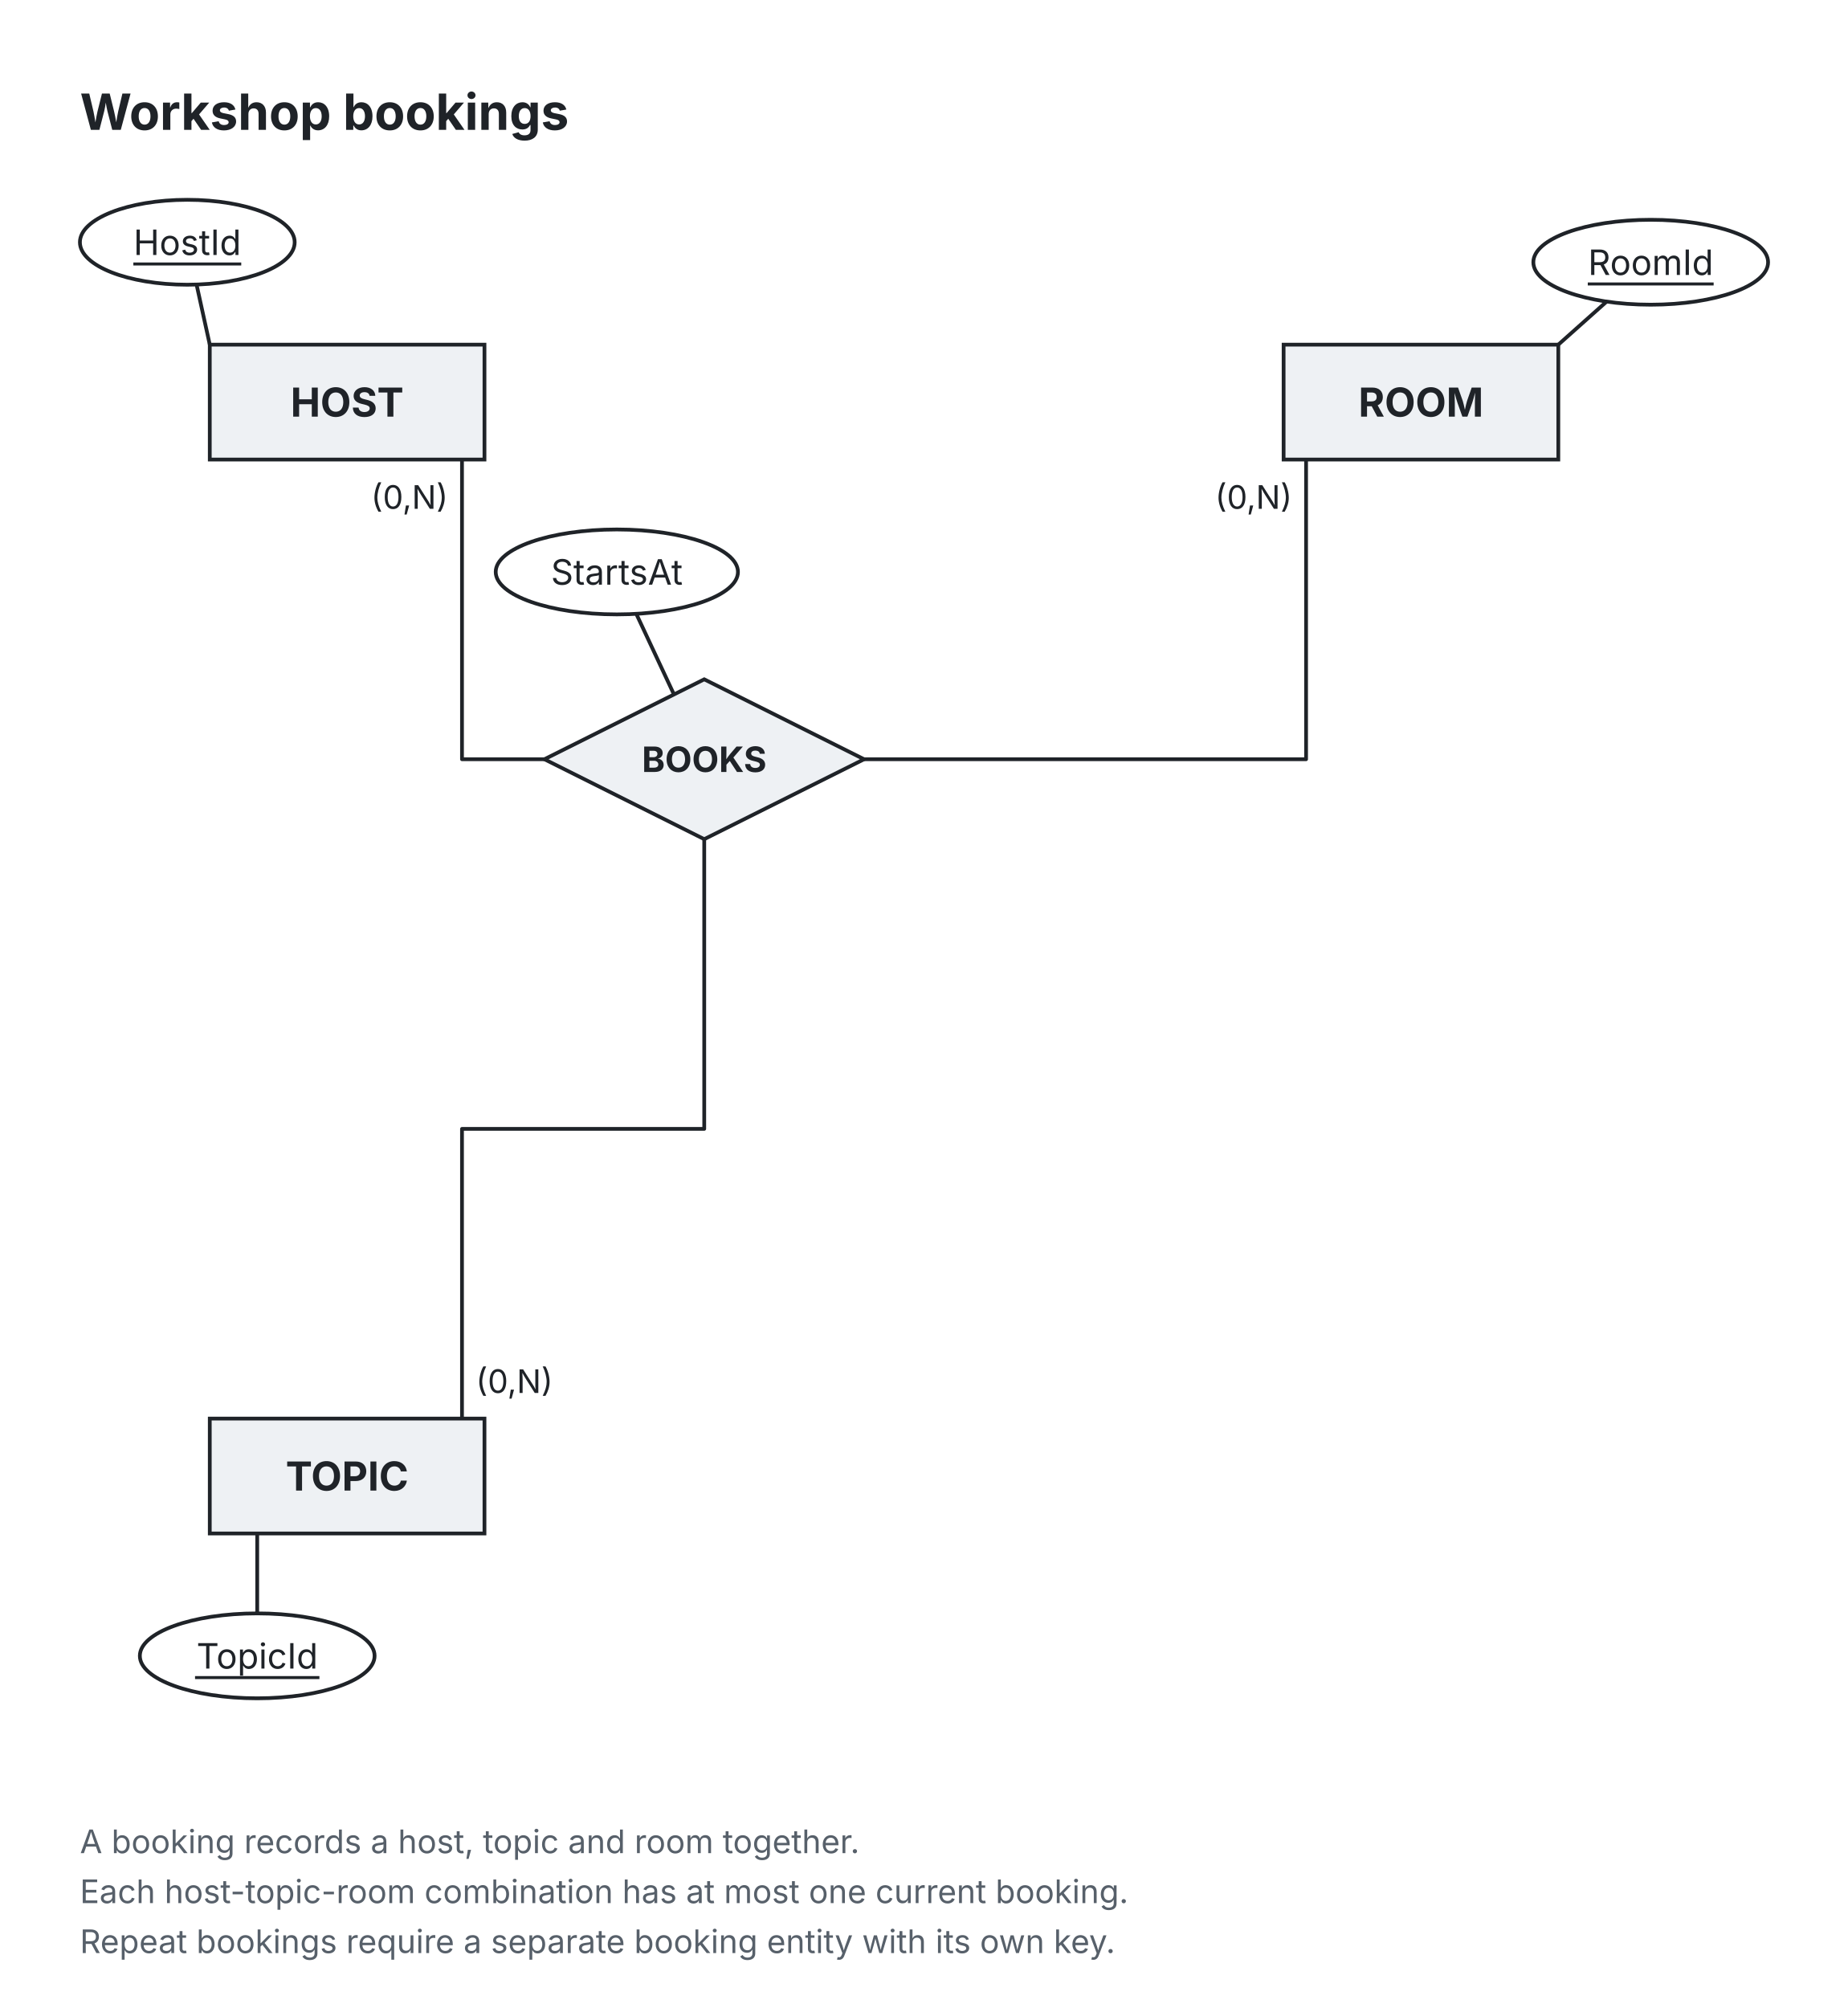
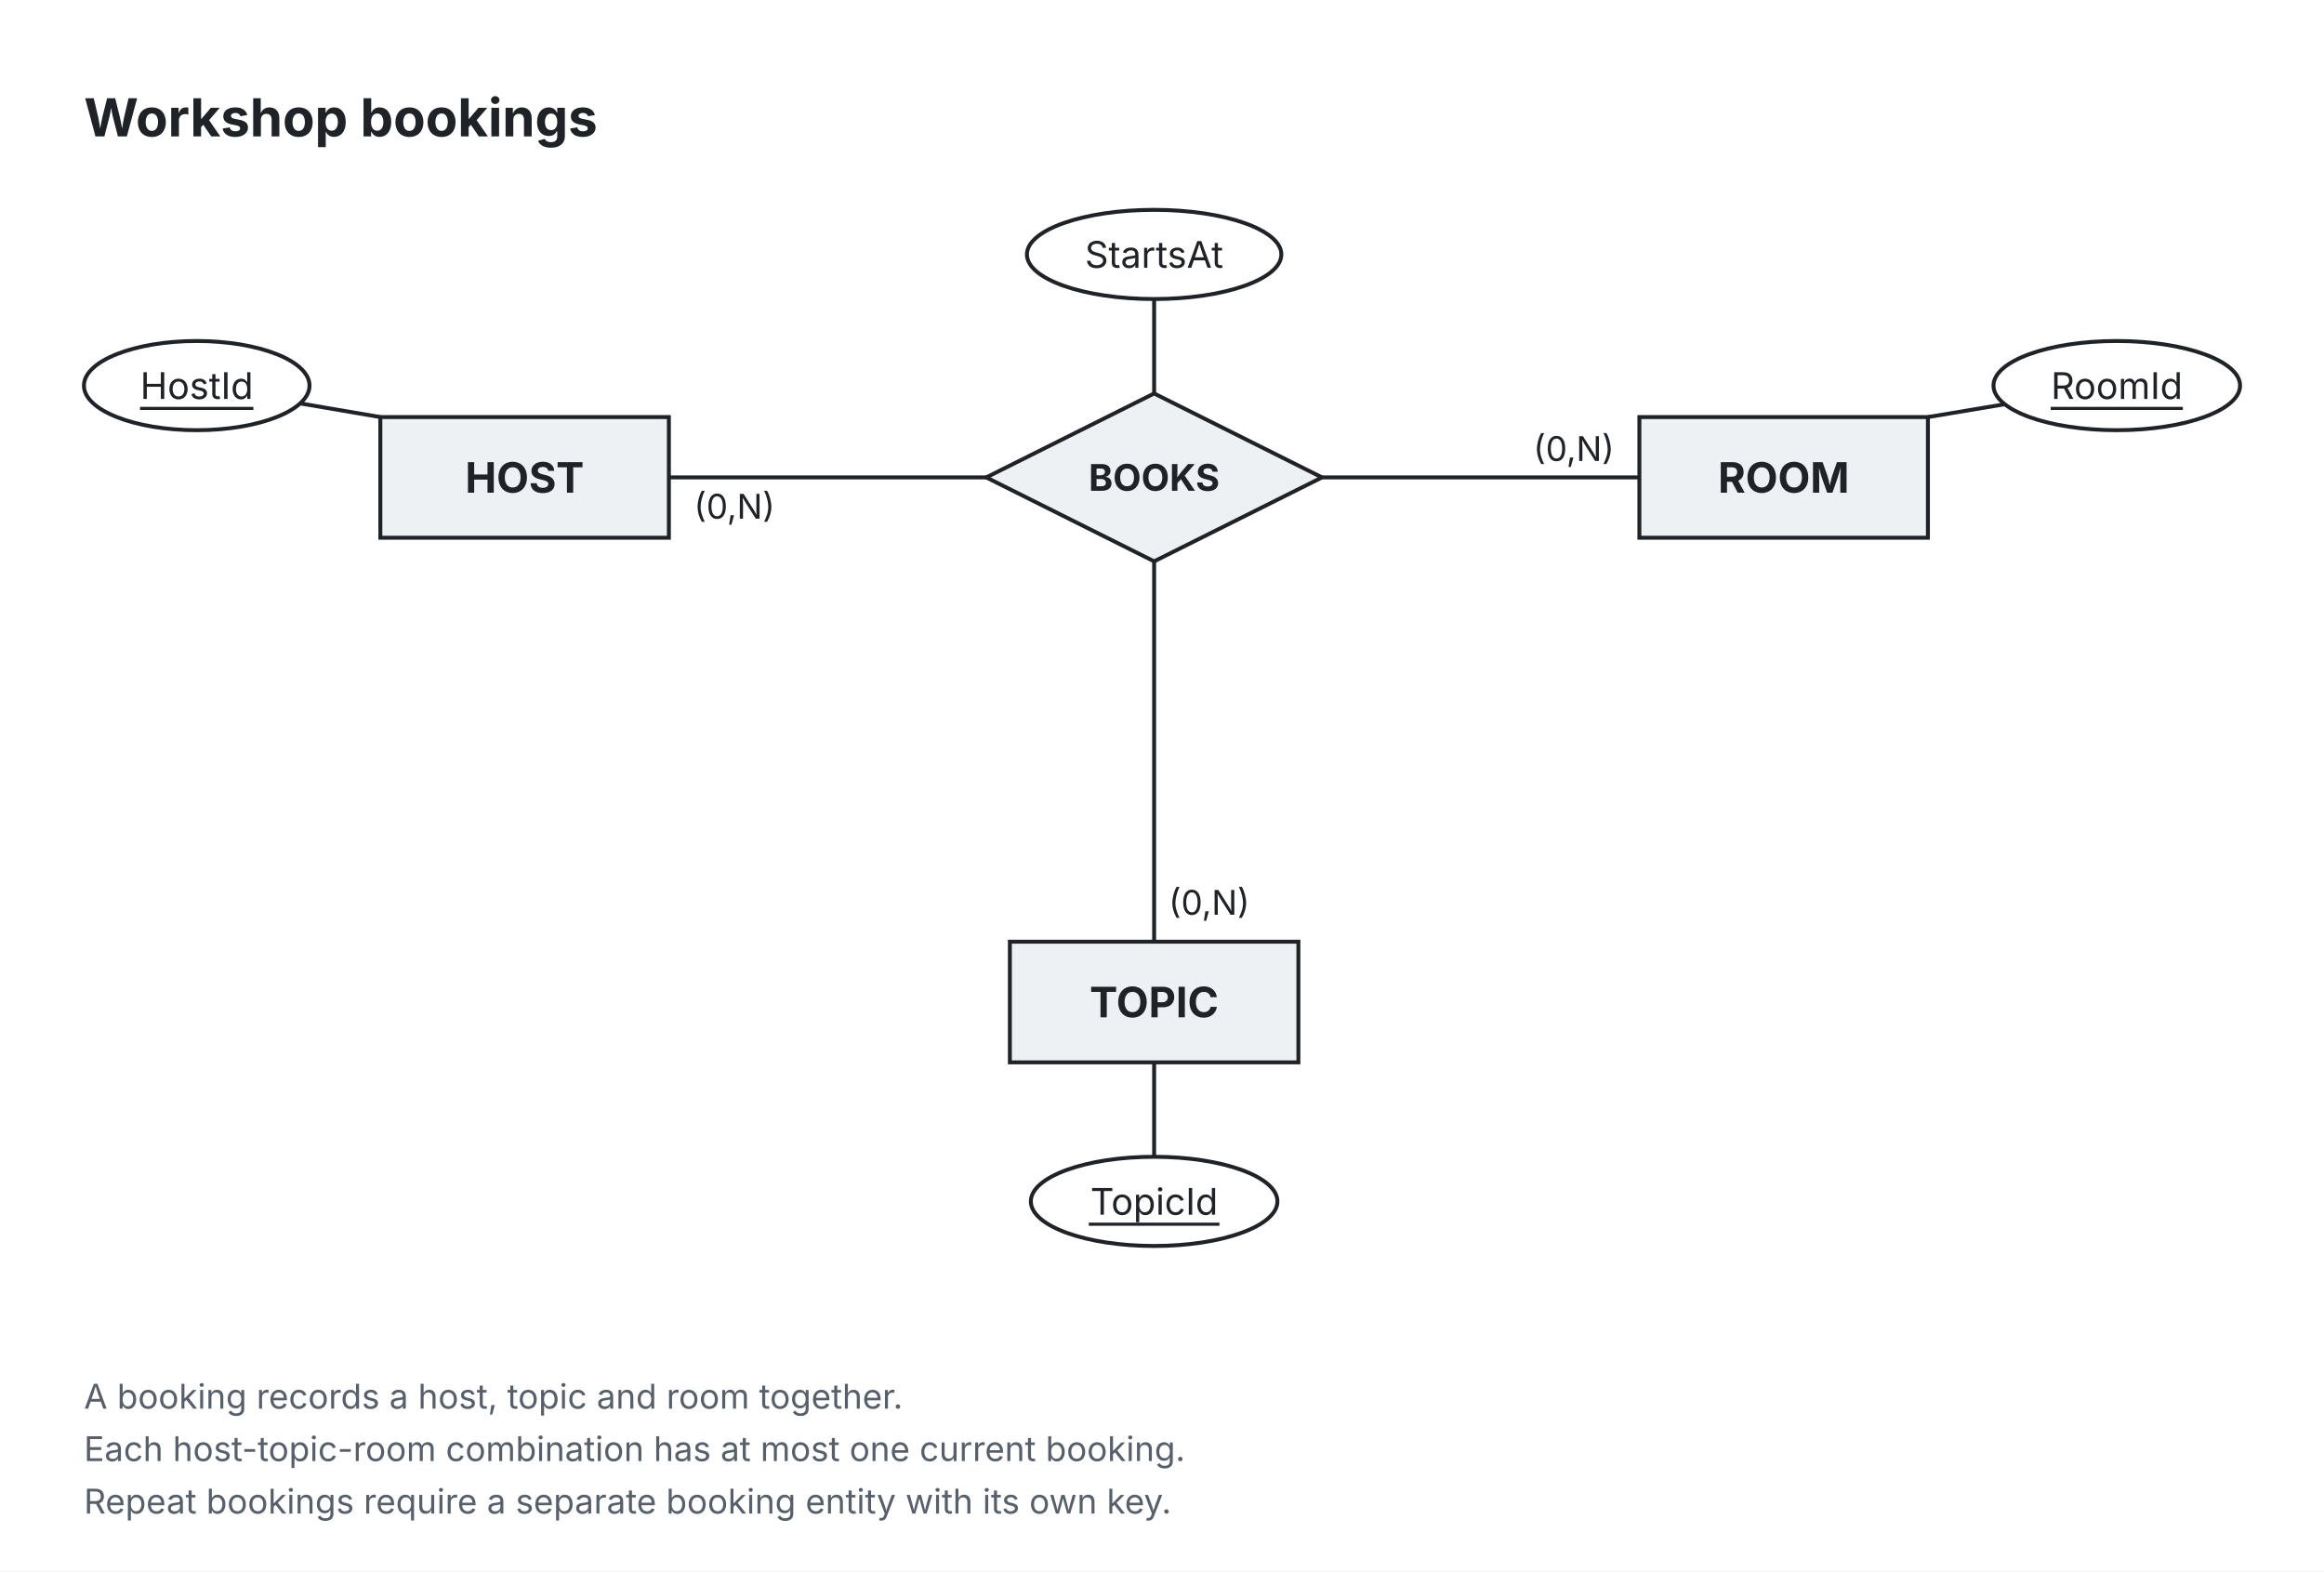
- <svg xmlns="http://www.w3.org/2000/svg" width="740" height="804" viewBox="0 0 740 804" font-family="Inter, Helvetica, Arial, sans-serif">
+ <svg xmlns="http://www.w3.org/2000/svg" width="886" height="599" viewBox="0 0 886 599" font-family="Inter, Helvetica, Arial, sans-serif">
  <rect width="100%" height="100%" fill="#ffffff" />
  <g fill="none" stroke="#1f2328" stroke-width="1.5" stroke-linejoin="round">
    <g data-id="edge:BOOKS#0" class="er-edge">
-       <polyline points="218,304 185,304 185,184" />
+       <polyline points="376,182 255,182" />
    </g>
    <g data-id="edge:BOOKS#1" class="er-edge">
-       <polyline points="282,336 282,452 185,452 185,568" />
+       <polyline points="440,214 440,359" />
    </g>
    <g data-id="edge:BOOKS#2" class="er-edge">
-       <polyline points="346,304 523,304 523,184" />
+       <polyline points="504,182 625,182" />
    </g>
    <g data-id="edge:A:HOST.HostId" class="er-edge">
-       <polyline points="84,138 78.7,113.9" />
+       <polyline points="145,159 114.5,153.8" />
    </g>
    <g data-id="edge:A:TOPIC.TopicId" class="er-edge">
-       <polyline points="103,614 103,646" />
+       <polyline points="440,405 440,441" />
    </g>
    <g data-id="edge:A:ROOM.RoomId" class="er-edge">
-       <polyline points="624,138 643.3,120.8" />
+       <polyline points="735,159 764.3,154.1" />
    </g>
    <g data-id="edge:A:BOOKS.StartsAt" class="er-edge">
-       <polyline points="269.9,278.1 254.8,245.8" />
+       <polyline points="440,150 440,114" />
    </g>
  </g>
  <g data-id="E:HOST" class="er-entity">
-     <rect x="84" y="138" width="110" height="46" fill="#eef1f4" stroke="#1f2328" stroke-width="1.5" />
-     <text x="139" y="161" font-size="16" font-weight="700" text-anchor="middle" dominant-baseline="central" fill="#1f2328">HOST</text>
+     <rect x="145" y="159" width="110" height="46" fill="#eef1f4" stroke="#1f2328" stroke-width="1.5" />
+     <text x="200" y="182" font-size="16" font-weight="700" text-anchor="middle" dominant-baseline="central" fill="#1f2328">HOST</text>
  </g>
  <g data-id="E:TOPIC" class="er-entity">
-     <rect x="84" y="568" width="110" height="46" fill="#eef1f4" stroke="#1f2328" stroke-width="1.5" />
-     <text x="139" y="591" font-size="16" font-weight="700" text-anchor="middle" dominant-baseline="central" fill="#1f2328">TOPIC</text>
+     <rect x="385" y="359" width="110" height="46" fill="#eef1f4" stroke="#1f2328" stroke-width="1.5" />
+     <text x="440" y="382" font-size="16" font-weight="700" text-anchor="middle" dominant-baseline="central" fill="#1f2328">TOPIC</text>
  </g>
  <g data-id="E:ROOM" class="er-entity">
-     <rect x="514" y="138" width="110" height="46" fill="#eef1f4" stroke="#1f2328" stroke-width="1.5" />
-     <text x="569" y="161" font-size="16" font-weight="700" text-anchor="middle" dominant-baseline="central" fill="#1f2328">ROOM</text>
+     <rect x="625" y="159" width="110" height="46" fill="#eef1f4" stroke="#1f2328" stroke-width="1.5" />
+     <text x="680" y="182" font-size="16" font-weight="700" text-anchor="middle" dominant-baseline="central" fill="#1f2328">ROOM</text>
  </g>
  <g data-id="R:BOOKS" class="er-relationship">
-     <polygon points="282,272 346,304 282,336 218,304" fill="#eef1f4" stroke="#1f2328" stroke-width="1.5" />
-     <text x="282" y="304" font-size="14" font-weight="700" text-anchor="middle" dominant-baseline="central" fill="#1f2328">BOOKS</text>
+     <polygon points="440,150 504,182 440,214 376,182" fill="#eef1f4" stroke="#1f2328" stroke-width="1.5" />
+     <text x="440" y="182" font-size="14" font-weight="700" text-anchor="middle" dominant-baseline="central" fill="#1f2328">BOOKS</text>
  </g>
  <g data-id="A:HOST.HostId" class="er-attribute">
-     <ellipse cx="75" cy="97" rx="43" ry="17" fill="#ffffff" stroke="#1f2328" stroke-width="1.5" />
-     <text x="75" y="97" font-size="14" font-weight="400" text-anchor="middle" dominant-baseline="central" fill="#1f2328">HostId</text>
-     <line x1="53.4" y1="105.7" x2="96.6" y2="105.7" stroke="#1f2328" stroke-width="1.2" />
+     <ellipse cx="75" cy="147" rx="43" ry="17" fill="#ffffff" stroke="#1f2328" stroke-width="1.5" />
+     <text x="75" y="147" font-size="14" font-weight="400" text-anchor="middle" dominant-baseline="central" fill="#1f2328">HostId</text>
+     <line x1="53.4" y1="155.7" x2="96.6" y2="155.7" stroke="#1f2328" stroke-width="1.2" />
  </g>
  <g data-id="A:TOPIC.TopicId" class="er-attribute">
-     <ellipse cx="103" cy="663" rx="47" ry="17" fill="#ffffff" stroke="#1f2328" stroke-width="1.5" />
-     <text x="103" y="663" font-size="14" font-weight="400" text-anchor="middle" dominant-baseline="central" fill="#1f2328">TopicId</text>
-     <line x1="78.1" y1="671.7" x2="127.9" y2="671.7" stroke="#1f2328" stroke-width="1.2" />
+     <ellipse cx="440" cy="458" rx="47" ry="17" fill="#ffffff" stroke="#1f2328" stroke-width="1.5" />
+     <text x="440" y="458" font-size="14" font-weight="400" text-anchor="middle" dominant-baseline="central" fill="#1f2328">TopicId</text>
+     <line x1="415.1" y1="466.7" x2="464.9" y2="466.7" stroke="#1f2328" stroke-width="1.2" />
  </g>
  <g data-id="A:ROOM.RoomId" class="er-attribute">
-     <ellipse cx="661" cy="105" rx="47" ry="17" fill="#ffffff" stroke="#1f2328" stroke-width="1.5" />
-     <text x="661" y="105" font-size="14" font-weight="400" text-anchor="middle" dominant-baseline="central" fill="#1f2328">RoomId</text>
-     <line x1="635.8" y1="113.7" x2="686.2" y2="113.7" stroke="#1f2328" stroke-width="1.2" />
+     <ellipse cx="807" cy="147" rx="47" ry="17" fill="#ffffff" stroke="#1f2328" stroke-width="1.5" />
+     <text x="807" y="147" font-size="14" font-weight="400" text-anchor="middle" dominant-baseline="central" fill="#1f2328">RoomId</text>
+     <line x1="781.8" y1="155.7" x2="832.2" y2="155.7" stroke="#1f2328" stroke-width="1.2" />
  </g>
  <g data-id="A:BOOKS.StartsAt" class="er-attribute">
-     <ellipse cx="247" cy="229" rx="48.5" ry="17" fill="#ffffff" stroke="#1f2328" stroke-width="1.5" />
-     <text x="247" y="229" font-size="14" font-weight="400" text-anchor="middle" dominant-baseline="central" fill="#1f2328">StartsAt</text>
+     <ellipse cx="440" cy="97" rx="48.5" ry="17" fill="#ffffff" stroke="#1f2328" stroke-width="1.5" />
+     <text x="440" y="97" font-size="14" font-weight="400" text-anchor="middle" dominant-baseline="central" fill="#1f2328">StartsAt</text>
  </g>
  <g data-id="label:edge:BOOKS#0:cardinality" class="er-label">
-     <text x="164" y="199" font-size="13" text-anchor="middle" dominant-baseline="central" fill="#1f2328">(0,N)</text>
+     <text x="280" y="193" font-size="13" text-anchor="middle" dominant-baseline="central" fill="#1f2328">(0,N)</text>
  </g>
  <g data-id="label:edge:BOOKS#1:cardinality" class="er-label">
-     <text x="206" y="553" font-size="13" text-anchor="middle" dominant-baseline="central" fill="#1f2328">(0,N)</text>
+     <text x="461" y="344" font-size="13" text-anchor="middle" dominant-baseline="central" fill="#1f2328">(0,N)</text>
  </g>
  <g data-id="label:edge:BOOKS#2:cardinality" class="er-label">
-     <text x="502" y="199" font-size="13" text-anchor="middle" dominant-baseline="central" fill="#1f2328">(0,N)</text>
+     <text x="600" y="171" font-size="13" text-anchor="middle" dominant-baseline="central" fill="#1f2328">(0,N)</text>
  </g>
  <g data-id="title" class="er-label">
    <text x="32" y="52" font-size="20" font-weight="700" fill="#1f2328">Workshop bookings</text>
  </g>
  <g data-id="note:0" class="er-label">
-     <text x="32" y="742" font-size="13" fill="#57606a">A booking records a host, topic and room together.</text>
+     <text x="32" y="537" font-size="13" fill="#57606a">A booking records a host, topic and room together.</text>
  </g>
  <g data-id="note:1" class="er-label">
-     <text x="32" y="762" font-size="13" fill="#57606a">Each host-topic-room combination has at most one current booking.</text>
+     <text x="32" y="557" font-size="13" fill="#57606a">Each host-topic-room combination has at most one current booking.</text>
  </g>
  <g data-id="note:2" class="er-label">
-     <text x="32" y="782" font-size="13" fill="#57606a">Repeat bookings require a separate booking entity with its own key.</text>
+     <text x="32" y="577" font-size="13" fill="#57606a">Repeat bookings require a separate booking entity with its own key.</text>
  </g>
</svg>
